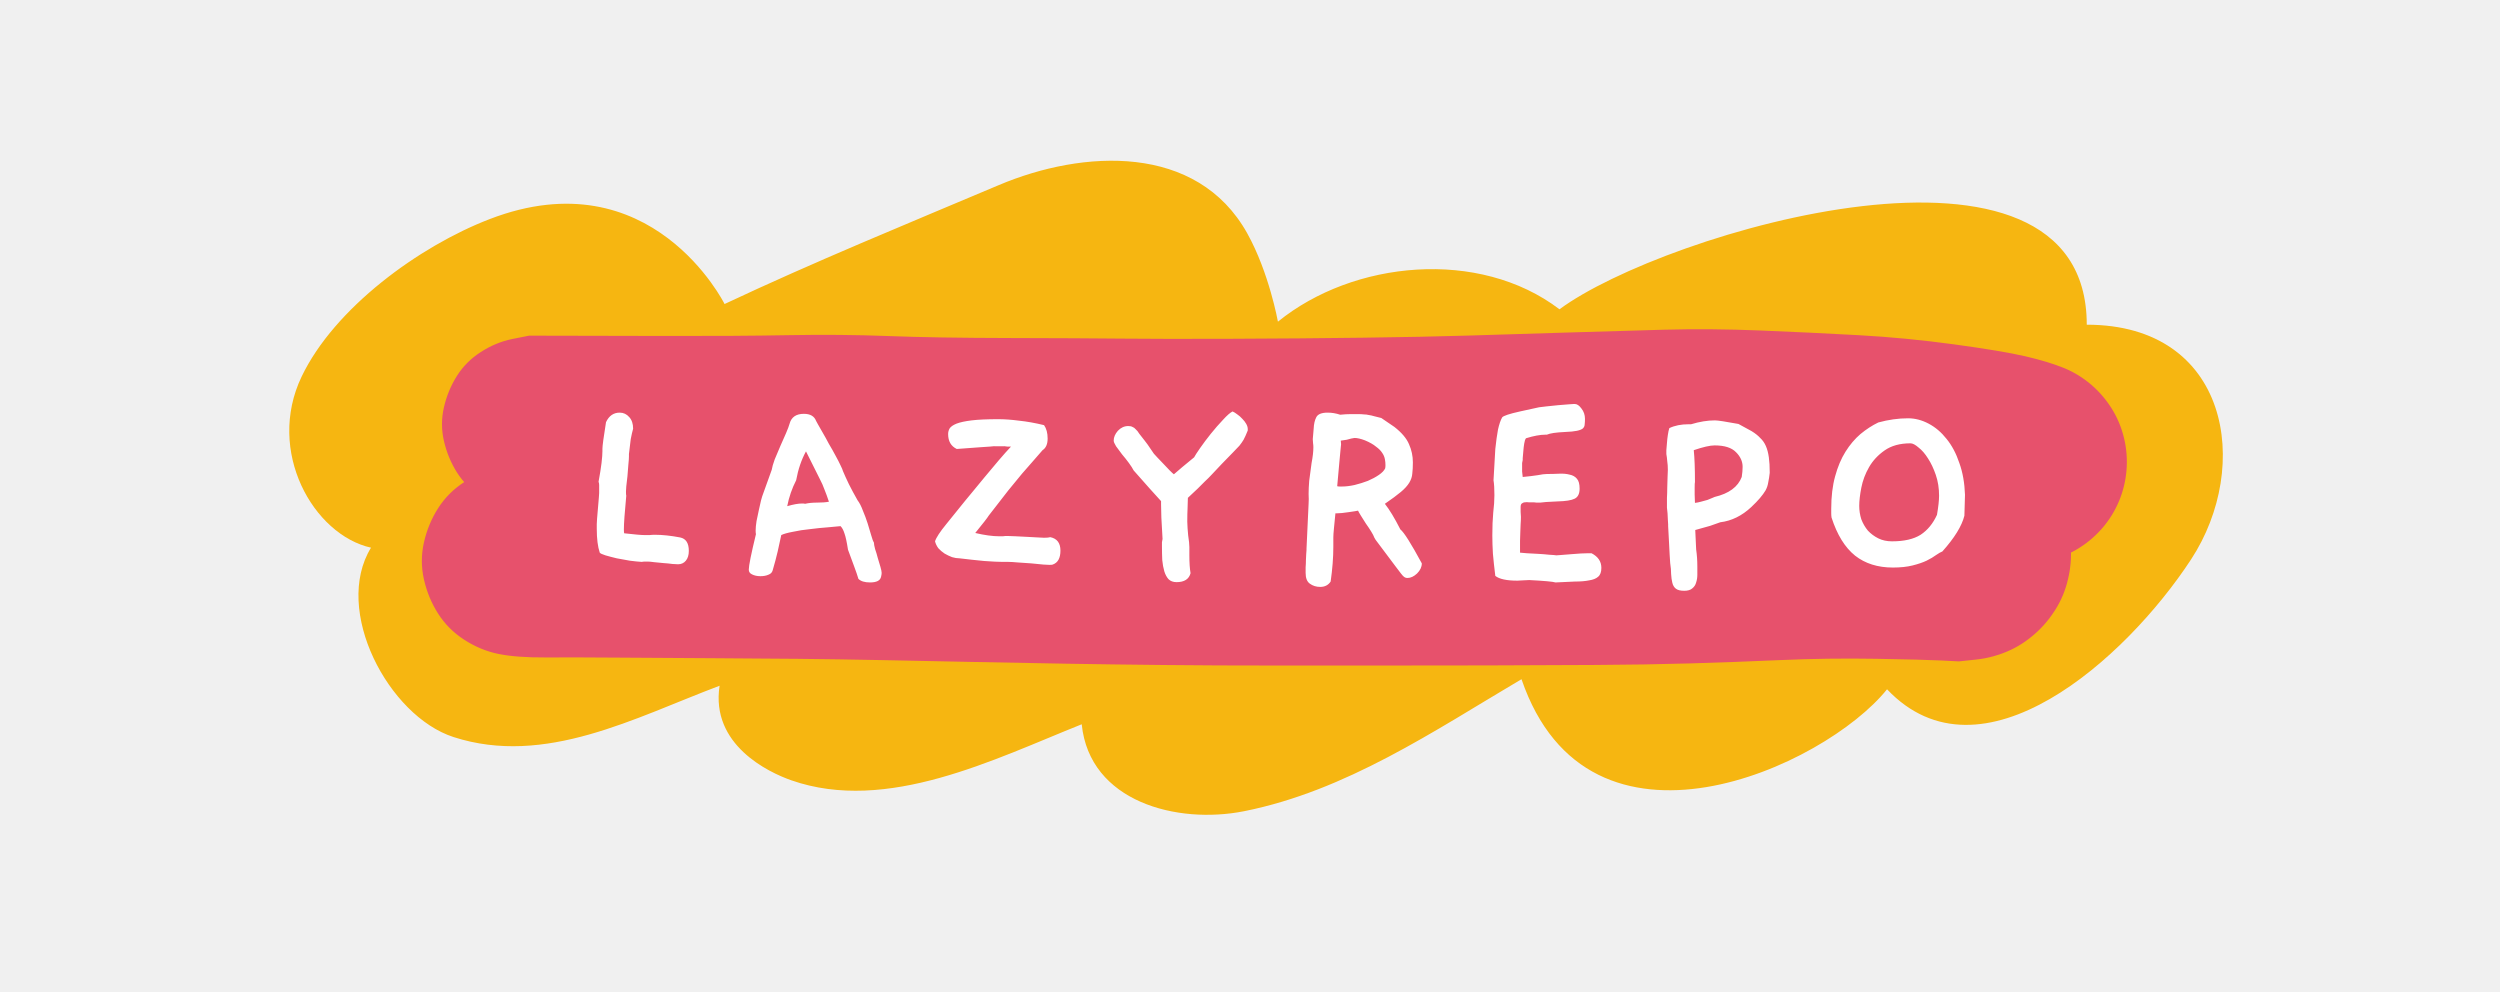
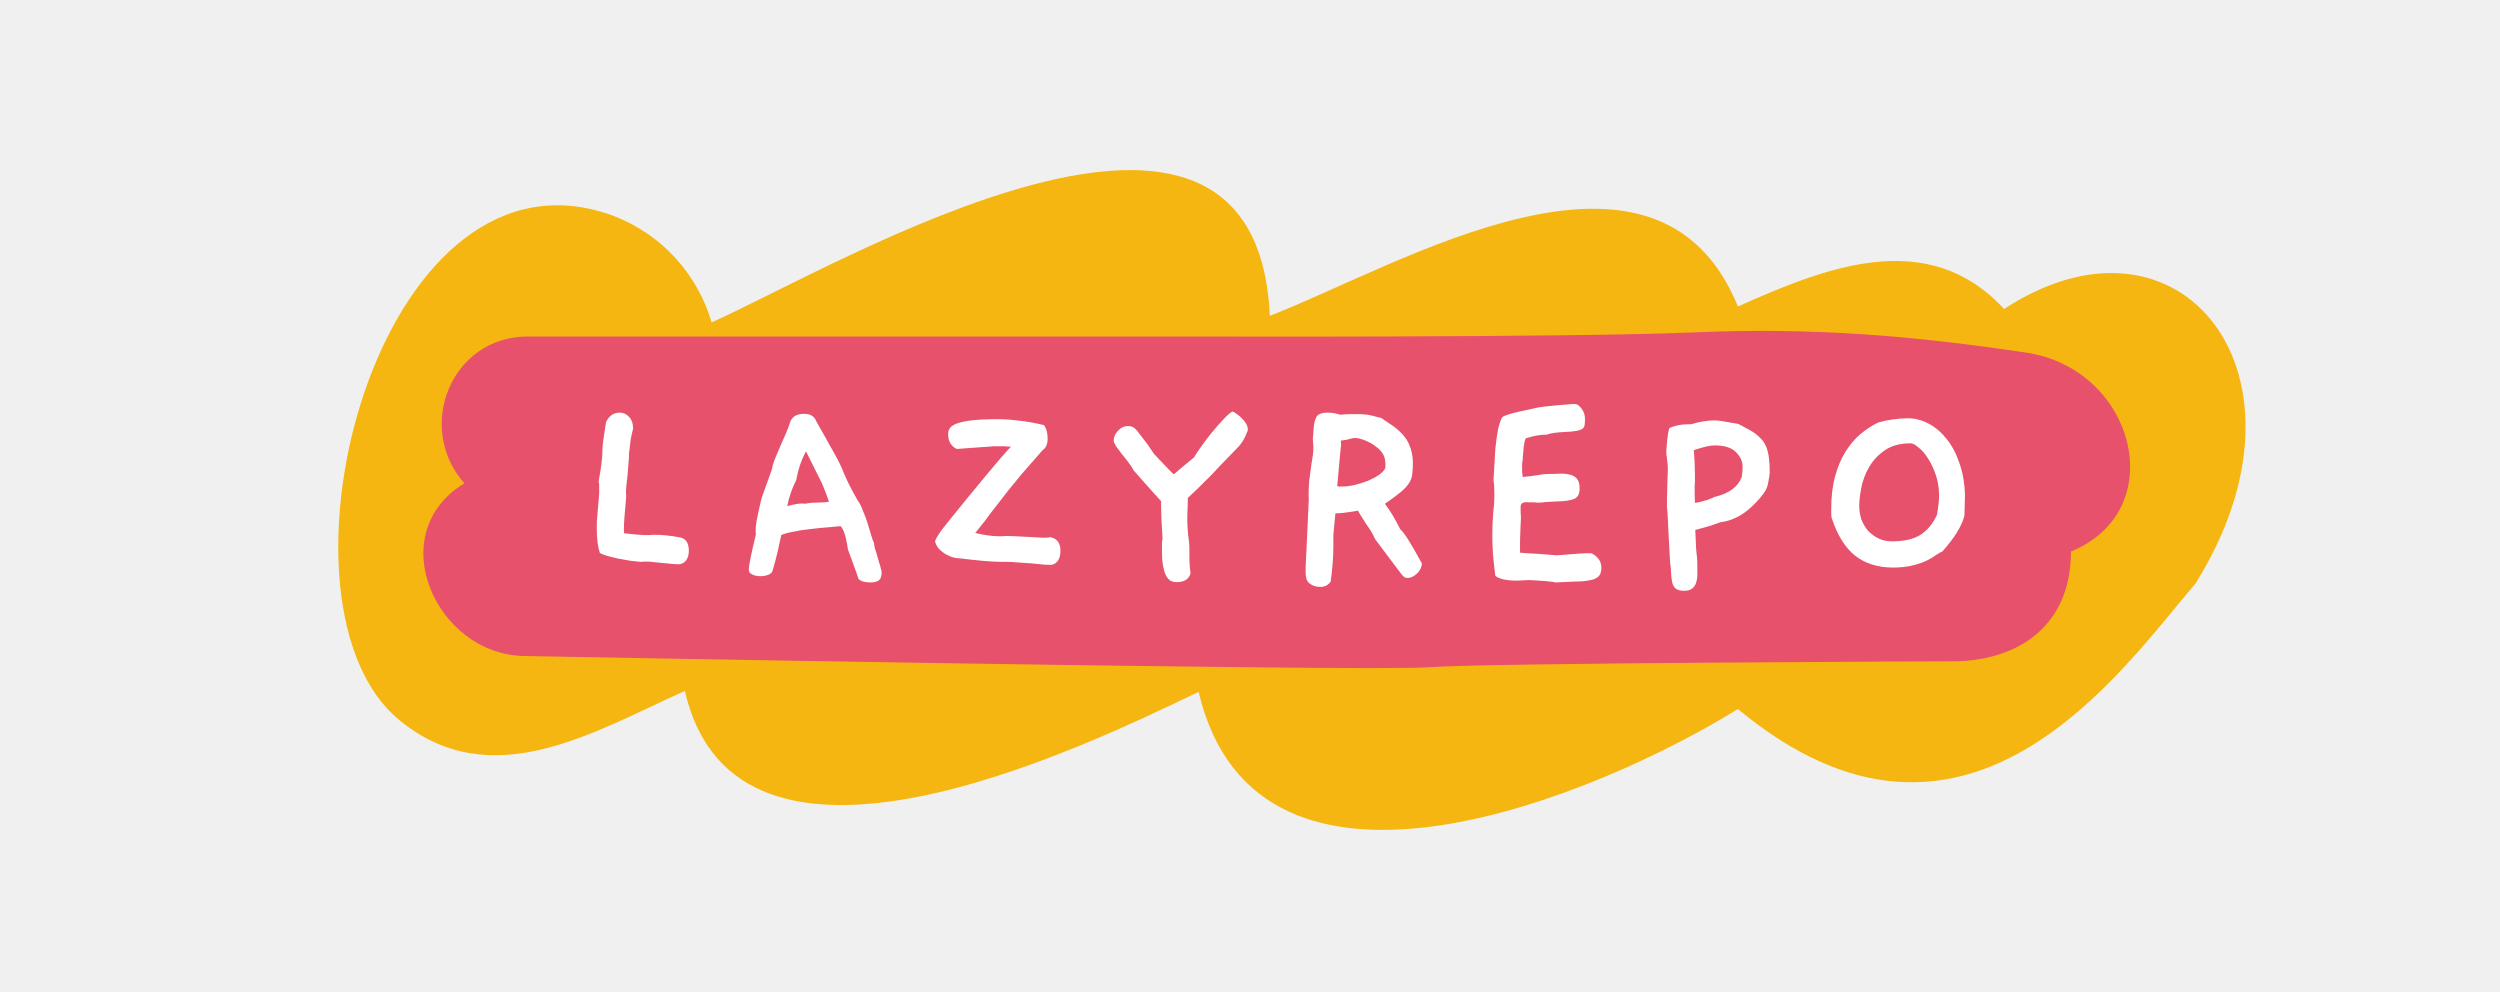
<svg xmlns="http://www.w3.org/2000/svg" width="822" height="326" viewBox="0 0 822 326" fill="none">
-   <path d="M328.426 60.854C356.182 49.131 393.597 47.146 410.08 76.697C417.29 89.623 420.179 105.769 420.179 105.769C444.97 85.627 486.375 81.606 512.761 101.695C546.977 76.339 686.127 34.923 686.127 106.761C732.935 106.761 740.522 153.215 720.435 183.919C698.88 216.869 651.346 259.213 620.459 226.638C599.98 252.168 522.385 288.011 500.271 223.321C471.341 240.418 442.577 260.027 409.099 266.717C387.072 271.118 358.255 263.692 355.671 238.143C326.935 249.617 291.62 267.565 260.192 256.567C252.596 253.908 233.606 244.846 236.602 225.471C208.782 235.932 179.303 252.107 149.122 242.344C127.775 235.438 109.357 200.689 121.987 180.077C103.06 175.848 87.414 148.407 99.175 123.824C109.94 101.323 137.748 80.976 161.034 72.026C214.247 51.574 238.235 99.961 238.235 99.961C267.749 86.072 298.362 73.553 328.426 60.854Z" fill="#F6B611" />
-   <path d="M179.389 152.684C185.664 152.72 193.722 152.7 203.561 152.624C213.4 152.549 223.42 152.486 233.621 152.438C243.822 152.389 253.39 152.319 262.324 152.23C271.258 152.141 280.466 152.001 289.948 151.81C299.43 151.62 309.415 151.417 319.903 151.203C330.391 150.989 340.605 150.797 350.545 150.627C360.486 150.457 371.299 150.313 382.984 150.195C394.668 150.077 406.424 150.021 418.249 150.027C430.075 150.033 441.702 150.032 453.133 150.024C464.563 150.016 476.56 150.03 489.124 150.067C501.688 150.103 513.227 150.06 523.74 149.937C534.253 149.814 543.945 149.569 552.816 149.202C561.687 148.835 571.404 148.326 581.969 147.674C592.533 147.022 602.619 146.542 612.229 146.236C621.838 145.929 630.219 145.972 637.37 146.366C644.52 146.759 649.959 147.37 653.684 148.198C657.41 149.026 660.899 150.426 664.153 152.397C667.407 154.368 670.26 156.808 672.712 159.717C675.163 162.626 677.099 165.852 678.519 169.393C679.939 172.934 680.728 176.607 680.888 180.41C681.047 184.213 680.64 187.949 679.665 191.616C678.691 195.283 677.099 198.69 674.889 201.837C672.68 204.984 670.095 207.706 667.133 210.004C664.172 212.301 660.848 214.053 657.161 215.26C653.474 216.467 649.755 217.065 646.004 217.056C642.253 217.047 638.547 216.429 634.886 215.204C631.225 213.978 627.913 212.21 624.952 209.897C621.991 207.585 619.405 204.85 617.196 201.692C614.986 198.534 613.42 195.119 612.496 191.447C611.573 187.775 611.178 184.038 611.312 180.235C611.446 176.431 612.261 172.763 613.757 169.23C615.253 165.696 617.202 162.481 619.603 159.583C622.004 156.686 624.87 154.26 628.2 152.306C631.53 150.353 635.032 148.971 638.707 148.161C642.381 147.351 646.126 147.157 649.94 147.58C653.754 148.003 657.384 149.018 660.829 150.625C664.274 152.232 667.369 154.349 670.113 156.977C672.858 159.604 675.125 162.602 676.914 165.971C678.704 169.339 679.901 172.904 680.506 176.665C681.111 180.426 681.098 184.184 680.468 187.94C679.837 191.696 678.628 195.254 676.838 198.615C675.048 201.976 672.769 204.962 669.999 207.573C667.229 210.184 664.109 212.284 660.638 213.875C657.167 215.466 653.55 216.461 649.787 216.862C646.024 217.263 644.126 217.463 644.094 217.465C644.062 217.466 642.139 217.368 638.325 217.171C634.511 216.974 627.328 216.787 616.776 216.611C606.224 216.434 595.755 216.576 585.369 217.036C574.983 217.496 565.011 217.864 555.452 218.137C545.894 218.411 535.603 218.579 524.581 218.639C513.558 218.7 501.739 218.749 489.124 218.787C476.509 218.824 464.512 218.838 453.133 218.829C441.753 218.82 430.126 218.819 418.249 218.826C406.373 218.833 394.617 218.777 382.984 218.658C371.35 218.54 360.537 218.395 350.545 218.226C340.554 218.057 330.34 217.865 319.903 217.65C309.466 217.435 299.481 217.233 289.948 217.043C280.415 216.854 271.207 216.714 262.324 216.624C253.441 216.533 243.864 216.464 233.592 216.416C223.32 216.368 213.31 216.306 203.561 216.229C193.812 216.153 185.75 216.133 179.375 216.17C173.001 216.207 167.84 215.821 163.892 215.013C159.945 214.205 156.197 212.653 152.65 210.356C149.103 208.06 146.235 205.192 144.046 201.752C141.857 198.312 140.305 194.565 139.39 190.509C138.474 186.454 138.474 182.398 139.39 178.341C140.306 174.284 141.858 170.537 144.048 167.099C146.237 163.662 149.105 160.794 152.653 158.495C156.2 156.197 159.948 154.645 163.895 153.84C167.843 153.034 169.87 152.631 169.976 152.63C170.083 152.629 173.216 152.647 179.375 152.684H179.389Z" fill="#E7516C" />
-   <path d="M185.29 110.389C192.848 110.404 204.225 110.429 219.42 110.465C234.616 110.5 247.899 110.413 259.268 110.204C270.637 109.994 281.566 110.09 292.053 110.491C302.54 110.892 315.786 111.11 331.789 111.144C347.792 111.179 360.171 111.243 368.927 111.337C377.682 111.431 389.743 111.449 405.109 111.389C420.476 111.329 434.829 111.211 448.169 111.036C461.509 110.861 472.997 110.63 482.632 110.342C492.268 110.055 502.877 109.729 514.459 109.363C526.042 108.998 536.931 108.679 547.127 108.406C557.322 108.134 567.893 108.22 578.839 108.666C589.785 109.112 600.496 109.622 610.972 110.199C621.447 110.775 631.967 111.785 642.531 113.23C653.095 114.675 660.877 115.978 665.876 117.138C670.875 118.299 675.065 119.562 678.446 120.928C681.827 122.294 684.896 124.164 687.654 126.538C690.412 128.912 692.73 131.666 694.608 134.801C696.486 137.936 697.798 141.286 698.543 144.851C699.289 148.417 699.467 152.012 699.078 155.637C698.689 159.262 697.721 162.726 696.174 166.028C694.628 169.331 692.59 172.301 690.061 174.938C687.533 177.576 684.654 179.741 681.426 181.433C678.198 183.126 674.785 184.259 671.187 184.833C667.588 185.407 663.984 185.391 660.374 184.782C656.764 184.174 653.363 183.009 650.173 181.287C646.982 179.564 644.129 177.372 641.614 174.711C639.099 172.049 637.087 169.06 635.577 165.744C634.068 162.428 633.125 158.955 632.75 155.325C632.375 151.696 632.578 148.102 633.361 144.545C634.144 140.988 635.494 137.651 637.411 134.532C639.329 131.414 641.672 128.682 644.441 126.335C647.211 123.989 650.306 122.148 653.726 120.812C657.146 119.477 660.661 118.72 664.271 118.541C667.881 118.363 671.46 118.769 675.007 119.76C678.555 120.752 681.815 122.279 684.789 124.342C687.762 126.405 690.36 128.893 692.583 131.806C694.806 134.719 696.487 137.907 697.626 141.371C698.766 144.835 699.326 148.39 699.308 152.036C699.289 155.682 698.69 159.231 697.512 162.684C696.333 166.137 694.627 169.309 692.392 172.2C690.157 175.092 687.534 177.555 684.521 179.588C681.509 181.622 678.236 183.117 674.702 184.075C671.168 185.032 667.589 185.404 663.966 185.19C660.342 184.976 658.52 184.868 658.502 184.868C658.483 184.867 652.243 183.677 639.78 181.296C627.318 178.916 616.39 177.21 606.998 176.178C597.606 175.146 587.761 174.037 577.464 172.851C567.166 171.665 556.977 170.909 546.898 170.584C536.818 170.259 526.005 169.915 514.459 169.55C502.914 169.186 492.305 168.86 482.632 168.571C472.96 168.283 461.472 168.052 448.169 167.878C434.866 167.703 420.513 167.586 405.109 167.525C389.706 167.464 377.645 167.481 368.927 167.576C360.208 167.672 347.829 167.736 331.789 167.769C315.749 167.803 302.503 168.02 292.053 168.422C281.603 168.824 270.663 168.92 259.233 168.71C247.803 168.5 234.532 168.413 219.42 168.449C204.309 168.485 192.923 168.511 185.263 168.525C177.603 168.539 171.977 168.177 168.387 167.44C164.796 166.703 161.368 165.283 158.102 163.18C154.836 161.077 152.212 158.453 150.23 155.307C148.248 152.162 146.828 148.734 145.97 145.022C145.111 141.31 145.112 137.599 145.971 133.889C146.829 130.179 148.25 126.75 150.231 123.604C152.213 120.457 154.837 117.834 158.104 115.733C161.371 113.632 164.799 112.212 168.39 111.473C171.98 110.734 173.834 110.365 173.953 110.366C174.072 110.368 177.842 110.375 185.263 110.389H185.29Z" fill="#E7516C" />
-   <path d="M223.645 176.716C225.539 177.108 226.486 178.577 226.486 181.124C226.486 182.496 226.16 183.573 225.507 184.357C224.854 185.14 224.005 185.532 222.96 185.532C222.633 185.532 222.013 185.5 221.099 185.434C220.184 185.304 219.205 185.206 218.16 185.14C217.115 185.01 216.103 184.912 215.123 184.846C214.144 184.716 213.458 184.651 213.066 184.651C212.675 184.651 212.315 184.651 211.989 184.651C211.662 184.651 211.336 184.683 211.009 184.749C209.899 184.683 208.593 184.553 207.091 184.357C205.655 184.096 204.218 183.834 202.781 183.573C201.41 183.247 200.169 182.92 199.059 182.594C198.014 182.267 197.394 181.973 197.198 181.712C196.545 179.753 196.218 177.141 196.218 173.876C196.218 173.353 196.218 172.831 196.218 172.308C196.218 171.721 196.251 171.133 196.316 170.545L196.904 163.591C196.969 163.068 197.002 162.578 197.002 162.121C197.002 161.599 197.002 161.142 197.002 160.75C197.002 160.227 197.002 159.803 197.002 159.476C197.002 159.085 196.937 158.725 196.806 158.399C197.263 155.917 197.59 153.86 197.786 152.228C197.982 150.53 198.079 149.224 198.079 148.31V147.526C198.079 146.612 198.471 143.706 199.255 138.808C200.234 136.718 201.736 135.674 203.761 135.674C205.002 135.674 206.046 136.163 206.895 137.143C207.744 138.057 208.169 139.331 208.169 140.963C207.908 141.877 207.646 143.02 207.385 144.392C207.189 145.763 206.993 147.395 206.797 149.289V150.073C206.797 150.661 206.732 151.575 206.601 152.816C206.536 153.991 206.438 155.232 206.308 156.538C206.177 157.779 206.046 158.921 205.916 159.966C205.85 160.946 205.818 161.501 205.818 161.631C205.818 162.35 205.85 162.807 205.916 163.003C205.655 165.745 205.459 168.031 205.328 169.86C205.197 171.688 205.132 173.092 205.132 174.072C205.132 174.725 205.165 175.149 205.23 175.345C208.626 175.737 210.879 175.933 211.989 175.933C212.511 175.933 213.034 175.933 213.556 175.933C214.144 175.867 214.732 175.835 215.319 175.835C217.801 175.835 220.576 176.129 223.645 176.716ZM289.692 189.646C289.431 190.887 288.223 191.507 286.068 191.507C284.305 191.507 283.031 191.116 282.248 190.332C281.921 189.222 281.464 187.883 280.877 186.316C280.289 184.683 279.603 182.822 278.819 180.732C278.428 178.186 278.036 176.39 277.644 175.345C277.318 174.3 276.893 173.516 276.371 172.994C275.391 173.059 273.987 173.19 272.159 173.386C270.33 173.516 268.404 173.712 266.379 173.974C264.355 174.17 262.461 174.463 260.698 174.855C258.935 175.182 257.661 175.541 256.878 175.933C256.551 177.565 256.159 179.361 255.702 181.32C255.245 183.279 254.69 185.369 254.037 187.589C253.841 188.242 253.384 188.699 252.666 188.961C251.947 189.287 251.066 189.45 250.021 189.45C248.976 189.45 248.062 189.254 247.278 188.863C246.56 188.536 246.201 188.014 246.201 187.295C246.201 185.989 246.984 182.104 248.552 175.639C248.486 175.378 248.454 174.986 248.454 174.463C248.454 173.614 248.552 172.57 248.748 171.329C249.009 170.023 249.27 168.782 249.531 167.607C249.792 166.431 250.021 165.419 250.217 164.57C250.478 163.721 250.609 163.264 250.609 163.199L253.743 154.481C253.874 153.632 254.2 152.489 254.723 151.052C255.311 149.616 255.931 148.146 256.584 146.644C257.237 145.143 257.857 143.739 258.445 142.432C259.033 141.061 259.425 140.016 259.621 139.298C260.208 137.143 261.776 136.065 264.322 136.065C266.412 136.065 267.751 136.849 268.338 138.416C268.338 138.416 268.534 138.776 268.926 139.494C269.318 140.212 269.84 141.126 270.493 142.237C271.146 143.347 271.832 144.587 272.55 145.959C273.334 147.265 274.052 148.538 274.705 149.779C275.358 150.954 275.914 152.032 276.371 153.011C276.828 153.926 277.089 154.546 277.154 154.873C277.677 156.113 278.33 157.55 279.113 159.183C279.897 160.75 280.844 162.513 281.954 164.472C282.607 165.321 283.195 166.464 283.717 167.9C284.305 169.272 284.827 170.676 285.284 172.112C285.742 173.549 286.133 174.855 286.46 176.031C286.786 177.206 287.08 177.99 287.341 178.382C287.341 178.839 287.472 179.557 287.733 180.537C288.06 181.451 288.354 182.43 288.615 183.475C288.941 184.52 289.235 185.5 289.496 186.414C289.758 187.328 289.888 187.981 289.888 188.373C289.888 188.699 289.823 189.124 289.692 189.646ZM272.55 164.962C272.028 163.395 271.538 162.056 271.081 160.946C270.689 159.836 270.2 158.725 269.612 157.615C269.089 156.505 268.469 155.264 267.751 153.893C267.032 152.456 266.118 150.628 265.008 148.408C263.506 151.15 262.429 154.318 261.776 157.909C260.404 160.587 259.425 163.427 258.837 166.431C260.861 165.843 262.494 165.55 263.735 165.55C264.192 165.55 264.518 165.582 264.714 165.648C265.824 165.386 267.163 165.256 268.73 165.256C270.297 165.256 271.571 165.158 272.55 164.962ZM346.127 185.63C345.996 185.695 345.637 185.728 345.049 185.728C344.919 185.728 344.266 185.695 343.09 185.63C341.915 185.5 340.576 185.369 339.074 185.238C337.637 185.108 336.201 185.01 334.764 184.944C333.327 184.814 332.25 184.749 331.532 184.749H329.671C328.364 184.749 326.34 184.651 323.597 184.455C320.855 184.193 318.145 183.9 315.467 183.573C314.684 183.573 313.867 183.442 313.018 183.181C312.169 182.855 311.353 182.463 310.57 182.006C309.786 181.483 309.1 180.896 308.512 180.243C307.99 179.524 307.631 178.773 307.435 177.99C307.827 176.749 309.068 174.855 311.157 172.308L317.328 164.668C317.72 164.211 318.504 163.264 319.679 161.827C320.92 160.325 322.291 158.66 323.793 156.832C325.295 155.003 326.83 153.175 328.397 151.346C329.964 149.518 331.303 148.016 332.413 146.84H331.238C330.519 146.71 329.932 146.677 329.475 146.742C329.018 146.742 328.528 146.742 328.005 146.742C327.222 146.677 326.373 146.71 325.459 146.84C324.61 146.906 323.63 146.971 322.52 147.036L314.586 147.624C312.692 146.71 311.745 145.077 311.745 142.726C311.745 142.073 311.908 141.453 312.235 140.865C312.627 140.277 313.378 139.755 314.488 139.298C315.663 138.841 317.328 138.482 319.483 138.22C321.638 137.959 324.544 137.829 328.201 137.829C330.291 137.829 332.576 137.992 335.058 138.318C337.605 138.58 340.348 139.069 343.286 139.788C344.07 140.898 344.462 142.367 344.462 144.196C344.462 146.024 343.906 147.298 342.796 148.016C341.621 149.387 340.511 150.661 339.466 151.836C338.486 152.946 337.344 154.252 336.038 155.754C334.797 157.256 333.295 159.085 331.532 161.24C329.834 163.395 327.679 166.17 325.067 169.566C324.74 170.153 323.271 172.047 320.659 175.247C323.728 175.965 326.34 176.325 328.495 176.325C329.018 176.325 329.442 176.325 329.768 176.325C330.16 176.259 330.617 176.227 331.14 176.227C331.728 176.227 332.642 176.259 333.883 176.325C335.123 176.39 336.397 176.455 337.703 176.52C339.074 176.586 340.282 176.651 341.327 176.716C342.437 176.782 343.09 176.814 343.286 176.814C344.266 176.814 344.951 176.749 345.343 176.618C347.563 177.075 348.674 178.545 348.674 181.026C348.674 183.508 347.825 185.042 346.127 185.63ZM410.261 141.551C409.739 142.857 409.282 143.869 408.89 144.587C408.498 145.24 408.041 145.894 407.519 146.547C406.996 147.134 406.278 147.885 405.364 148.799C404.515 149.648 403.307 150.889 401.739 152.522C400.433 153.893 399.356 155.036 398.507 155.95C397.723 156.799 396.94 157.583 396.156 158.301C395.438 159.019 394.654 159.803 393.805 160.652C392.956 161.436 391.879 162.448 390.573 163.688C390.573 164.603 390.54 165.713 390.475 167.019C390.409 168.325 390.377 169.827 390.377 171.525C390.377 172.112 390.409 172.831 390.475 173.68C390.54 174.463 390.605 175.247 390.671 176.031C390.801 176.814 390.899 177.565 390.964 178.284C391.03 178.937 391.062 179.459 391.062 179.851V182.594C391.062 185.01 391.193 186.969 391.454 188.471C390.932 190.43 389.397 191.409 386.85 191.409C385.74 191.409 384.859 191.083 384.206 190.43C383.618 189.777 383.161 188.928 382.834 187.883C382.508 186.773 382.279 185.532 382.149 184.161C382.083 182.724 382.051 181.222 382.051 179.655C382.051 179.133 382.051 178.675 382.051 178.284C382.116 177.892 382.181 177.533 382.246 177.206C382.116 174.398 381.985 172.047 381.855 170.153C381.789 168.26 381.757 166.823 381.757 165.843V164.766C380.777 163.721 379.536 162.35 378.034 160.652C376.533 158.954 374.769 156.962 372.745 154.677C372.418 154.024 371.896 153.207 371.178 152.228C370.459 151.248 369.708 150.301 368.925 149.387C368.206 148.408 367.553 147.526 366.966 146.742C366.443 145.894 366.182 145.273 366.182 144.881C366.182 143.771 366.639 142.694 367.553 141.649C368.533 140.604 369.676 140.082 370.982 140.082C371.57 140.082 372.027 140.18 372.353 140.375C372.745 140.506 373.104 140.767 373.431 141.159C373.822 141.486 374.214 141.975 374.606 142.628C375.063 143.216 375.651 143.967 376.369 144.881C377.088 145.796 377.675 146.612 378.132 147.33C378.655 148.048 379.079 148.669 379.406 149.191C379.602 149.387 379.994 149.812 380.581 150.465C381.234 151.118 381.92 151.836 382.638 152.62C383.357 153.338 384.01 154.024 384.597 154.677C385.25 155.33 385.708 155.754 385.969 155.95C386.687 155.297 387.601 154.513 388.711 153.599C389.822 152.685 391.128 151.607 392.63 150.367C392.891 149.844 393.544 148.832 394.589 147.33C395.634 145.828 396.809 144.261 398.115 142.628C399.486 140.931 400.825 139.396 402.131 138.025C403.437 136.588 404.482 135.674 405.266 135.282C405.723 135.478 406.245 135.804 406.833 136.261C407.421 136.653 407.976 137.143 408.498 137.731C409.021 138.253 409.445 138.808 409.772 139.396C410.098 139.984 410.261 140.539 410.261 141.061V141.551ZM467.492 185.238C467.492 186.414 466.969 187.524 465.924 188.569C464.88 189.548 463.835 190.038 462.79 190.038C462.267 190.038 461.843 189.875 461.516 189.548C461.451 189.548 461.157 189.222 460.635 188.569C460.112 187.916 459.492 187.099 458.774 186.12C458.055 185.14 457.272 184.096 456.423 182.985C455.574 181.875 454.79 180.83 454.072 179.851C453.354 178.871 452.766 178.088 452.309 177.5C451.917 176.847 451.754 176.553 451.819 176.618C451.688 176.227 451.362 175.606 450.839 174.757C450.317 173.908 449.729 173.027 449.076 172.112C448.489 171.133 447.933 170.251 447.411 169.468C446.889 168.619 446.595 168.096 446.529 167.9C446.399 167.9 446.04 167.966 445.452 168.096C444.864 168.162 444.211 168.26 443.493 168.39C442.775 168.456 442.024 168.554 441.24 168.684C440.522 168.749 439.967 168.782 439.575 168.782H439.085C438.889 170.806 438.726 172.472 438.595 173.778C438.465 175.084 438.399 176.063 438.399 176.716V179.753C438.399 183.279 438.105 187.099 437.518 191.213C436.734 192.389 435.591 192.977 434.089 192.977C432.783 192.977 431.64 192.618 430.661 191.899C429.747 191.246 429.29 190.071 429.29 188.373C429.29 187.85 429.29 187.23 429.29 186.512C429.355 185.728 429.388 184.944 429.388 184.161C429.453 183.377 429.486 182.692 429.486 182.104C429.551 181.451 429.583 181.026 429.583 180.83V180.341L430.269 165.55C430.334 164.701 430.334 163.656 430.269 162.415C430.269 161.174 430.334 159.738 430.465 158.105L431.249 152.228C431.64 150.203 431.836 148.473 431.836 147.036C431.836 146.579 431.804 146.155 431.738 145.763C431.738 145.306 431.706 144.849 431.64 144.392C431.64 144.392 431.738 143.249 431.934 140.963C432 139.396 432.294 138.123 432.816 137.143C433.338 136.163 434.579 135.674 436.538 135.674C437.91 135.674 439.281 135.902 440.652 136.359C441.958 136.229 443.101 136.163 444.081 136.163C445.125 136.163 446.007 136.163 446.725 136.163C447.378 136.163 447.966 136.196 448.489 136.261C449.011 136.261 449.533 136.327 450.056 136.457C450.578 136.523 451.166 136.653 451.819 136.849C452.472 136.98 453.256 137.176 454.17 137.437L458.48 140.375C460.896 142.269 462.496 144.163 463.28 146.057C464.129 147.951 464.553 149.942 464.553 152.032C464.553 153.469 464.488 154.709 464.357 155.754C464.292 156.734 463.965 157.713 463.378 158.693C462.79 159.672 461.876 160.685 460.635 161.729C459.394 162.774 457.631 164.08 455.345 165.648C456.847 167.541 458.545 170.349 460.439 174.072C461.614 174.986 463.965 178.708 467.492 185.238ZM455.443 153.991C455.509 153.73 455.541 153.371 455.541 152.914C455.541 152.261 455.476 151.607 455.345 150.954C455.215 150.236 454.921 149.55 454.464 148.897C454.007 148.179 453.321 147.493 452.407 146.84C451.558 146.122 450.35 145.436 448.782 144.783C447.411 144.261 446.268 144 445.354 144C445.093 144.065 444.734 144.13 444.277 144.196C443.885 144.326 443.395 144.457 442.807 144.587C442.22 144.653 441.566 144.751 440.848 144.881C440.913 145.273 440.946 145.665 440.946 146.057C440.946 146.383 440.881 147.036 440.75 148.016C440.685 148.995 440.554 150.399 440.358 152.228C440.162 154.056 439.934 156.603 439.673 159.868C439.934 159.934 440.195 159.966 440.456 159.966C440.718 159.966 440.979 159.966 441.24 159.966C442.481 159.966 443.852 159.803 445.354 159.476C446.921 159.085 448.391 158.628 449.762 158.105C451.133 157.517 452.341 156.864 453.386 156.146C454.431 155.428 455.117 154.709 455.443 153.991ZM523.295 181.908C525.45 183.018 526.528 184.618 526.528 186.708C526.528 188.079 526.169 189.059 525.45 189.646C524.797 190.234 523.818 190.626 522.512 190.822C521.271 191.083 519.704 191.213 517.81 191.213C515.916 191.279 513.794 191.377 511.443 191.507C510.659 191.246 507.786 190.985 502.823 190.724C502.105 190.789 501.419 190.822 500.766 190.822C500.113 190.887 499.493 190.92 498.905 190.92C495.379 190.92 492.962 190.397 491.656 189.352C491.33 186.74 491.069 184.324 490.873 182.104C490.742 179.883 490.677 177.859 490.677 176.031C490.677 173.157 490.775 170.676 490.971 168.586C491.232 166.431 491.362 164.505 491.362 162.807C491.362 160.717 491.265 159.085 491.069 157.909L491.656 147.624C491.918 145.143 492.211 143.02 492.538 141.257C492.93 139.494 493.387 138.155 493.909 137.241C494.301 136.718 496.26 136.065 499.787 135.282L506.056 133.91C506.447 133.845 507.264 133.747 508.504 133.617C509.745 133.486 511.019 133.355 512.325 133.225C513.696 133.094 514.904 132.996 515.949 132.931C516.994 132.866 517.484 132.833 517.418 132.833H517.81C518.528 132.833 519.247 133.323 519.965 134.302C520.749 135.282 521.14 136.425 521.14 137.731C521.14 138.384 521.108 138.971 521.043 139.494C521.043 140.016 520.847 140.473 520.455 140.865C520.063 141.192 519.41 141.453 518.496 141.649C517.581 141.845 516.243 141.975 514.48 142.041C511.606 142.171 509.647 142.465 508.602 142.922H508.113C506.415 142.922 504.292 143.314 501.746 144.098C501.484 144.424 501.288 145.012 501.158 145.861C501.027 146.644 500.929 147.493 500.864 148.408C500.799 149.257 500.733 150.008 500.668 150.661C500.668 151.248 500.668 151.444 500.668 151.248C500.603 151.575 500.537 151.901 500.472 152.228C500.472 152.554 500.472 152.979 500.472 153.501C500.472 153.958 500.472 154.481 500.472 155.069C500.537 155.591 500.603 156.179 500.668 156.832C502.692 156.636 504.325 156.44 505.566 156.244C506.872 155.983 507.884 155.852 508.602 155.852C509.974 155.852 511.312 155.82 512.618 155.754C513.925 155.689 515.067 155.787 516.047 156.048C517.092 156.244 517.908 156.701 518.496 157.419C519.083 158.072 519.377 159.15 519.377 160.652C519.377 162.35 518.822 163.46 517.712 163.982C516.667 164.505 514.806 164.799 512.129 164.864C508.994 164.995 507.1 165.125 506.447 165.256C506.056 165.256 505.631 165.256 505.174 165.256C504.782 165.19 504.325 165.158 503.803 165.158C503.476 165.158 503.084 165.158 502.627 165.158C502.235 165.092 501.844 165.092 501.452 165.158C501.06 165.158 500.701 165.288 500.374 165.55C500.113 165.745 499.982 166.137 499.982 166.725C499.982 167.117 499.982 167.639 499.982 168.292C500.048 168.88 500.08 169.435 500.08 169.958C500.08 170.741 500.048 171.525 499.982 172.308C499.982 173.092 499.95 173.941 499.884 174.855C499.884 175.704 499.852 176.684 499.787 177.794C499.787 178.904 499.787 180.21 499.787 181.712C500.178 181.777 500.929 181.843 502.039 181.908C503.215 181.973 504.423 182.038 505.664 182.104C506.97 182.169 508.211 182.267 509.386 182.398C510.561 182.463 511.345 182.528 511.737 182.594C511.802 182.594 512.259 182.561 513.108 182.496C513.957 182.43 515.198 182.332 516.83 182.202C519.051 182.006 520.814 181.908 522.12 181.908H523.295ZM581.888 155.46C581.757 156.636 581.594 157.681 581.398 158.595C581.268 159.509 580.974 160.391 580.517 161.24C580.059 162.023 579.439 162.872 578.655 163.786C577.937 164.635 576.99 165.615 575.815 166.725C572.746 169.598 569.35 171.264 565.628 171.721C564.779 172.047 563.669 172.439 562.297 172.896C560.926 173.288 559.293 173.745 557.399 174.267L557.693 180.634C557.824 181.549 557.922 182.463 557.987 183.377C558.052 184.291 558.085 185.304 558.085 186.414C558.085 187.197 558.085 188.046 558.085 188.961C558.085 189.875 557.955 190.724 557.693 191.507C557.497 192.291 557.073 192.944 556.42 193.466C555.832 193.989 554.951 194.25 553.775 194.25C552.534 194.25 551.62 194.022 551.032 193.564C550.445 193.107 550.053 192.454 549.857 191.605C549.661 190.822 549.531 189.875 549.465 188.765C549.465 187.655 549.367 186.479 549.171 185.238V185.336C549.106 184.487 549.041 183.475 548.975 182.3C548.91 181.255 548.845 179.981 548.78 178.479C548.714 176.912 548.616 175.084 548.486 172.994V172.406C548.486 172.015 548.453 171.492 548.388 170.839C548.388 170.186 548.355 169.5 548.29 168.782C548.224 168.064 548.159 167.443 548.094 166.921C548.094 166.333 548.094 165.941 548.094 165.745C548.094 165.354 548.094 164.668 548.094 163.688C548.159 162.644 548.192 161.533 548.192 160.358C548.257 159.183 548.29 158.072 548.29 157.028C548.355 155.917 548.388 155.069 548.388 154.481C548.388 153.436 548.322 152.489 548.192 151.64C548.127 150.791 548.029 150.008 547.898 149.289C547.898 149.159 547.898 148.734 547.898 148.016C547.963 147.298 548.029 146.514 548.094 145.665C548.159 144.751 548.257 143.869 548.388 143.02C548.518 142.106 548.682 141.355 548.877 140.767C550.641 139.918 552.763 139.494 555.244 139.494H556.028C558.836 138.645 561.448 138.22 563.864 138.22C564.779 138.22 567.358 138.612 571.603 139.396L575.913 141.747C577.088 142.465 578.035 143.216 578.753 144C579.537 144.718 580.157 145.6 580.615 146.644C581.072 147.689 581.398 148.93 581.594 150.367C581.79 151.738 581.888 153.436 581.888 155.46ZM572.68 156.832C572.876 155.591 572.974 154.481 572.974 153.501C572.974 151.738 572.256 150.138 570.819 148.702C569.382 147.2 567.032 146.449 563.766 146.449C562.265 146.449 559.979 146.971 556.91 148.016C557.04 149.257 557.138 150.759 557.204 152.522C557.269 154.22 557.302 156.211 557.302 158.497C557.236 158.628 557.204 159.281 557.204 160.456C557.204 161.044 557.204 161.762 557.204 162.611C557.204 163.395 557.236 164.309 557.302 165.354C557.889 165.288 558.542 165.158 559.261 164.962C560.044 164.766 560.763 164.57 561.416 164.374C562.069 164.113 562.624 163.884 563.081 163.688C563.538 163.493 563.766 163.395 563.766 163.395C568.468 162.284 571.44 160.097 572.68 156.832ZM645.893 169.566C645.044 172.961 642.628 176.88 638.645 181.32C638.122 181.516 637.436 181.908 636.587 182.496C635.804 183.083 634.759 183.704 633.453 184.357C632.212 184.944 630.678 185.467 628.849 185.924C627.021 186.381 624.866 186.61 622.384 186.61C617.421 186.61 613.274 185.304 609.944 182.692C606.614 180.014 604.034 175.835 602.206 170.153C602.14 169.696 602.108 169.239 602.108 168.782C602.108 168.325 602.108 167.835 602.108 167.313C602.108 163.264 602.532 159.705 603.381 156.636C604.23 153.501 605.373 150.791 606.81 148.506C608.246 146.22 609.879 144.294 611.707 142.726C613.601 141.159 615.56 139.886 617.584 138.906C620.915 137.992 624.18 137.535 627.38 137.535C629.665 137.535 631.918 138.123 634.139 139.298C636.359 140.473 638.318 142.139 640.016 144.294C641.779 146.449 643.183 149.093 644.228 152.228C645.338 155.297 645.958 158.791 646.089 162.709L645.893 169.566ZM636.881 169.272C637.338 166.594 637.567 164.505 637.567 163.003C637.567 160.521 637.208 158.236 636.49 156.146C635.771 154.056 634.922 152.261 633.943 150.759C632.963 149.191 631.918 147.983 630.808 147.134C629.763 146.22 628.882 145.763 628.163 145.763C624.702 145.763 621.862 146.547 619.641 148.114C617.486 149.616 615.789 151.444 614.548 153.599C613.307 155.754 612.458 158.007 612.001 160.358C611.544 162.709 611.315 164.701 611.315 166.333C611.315 167.835 611.544 169.304 612.001 170.741C612.523 172.112 613.242 173.353 614.156 174.463C615.136 175.508 616.278 176.357 617.584 177.01C618.89 177.663 620.392 177.99 622.09 177.99C626.074 177.99 629.208 177.271 631.494 175.835C633.779 174.333 635.575 172.145 636.881 169.272Z" fill="white" />
+   <path fill-rule="evenodd" clip-rule="evenodd" d="M225.172 227.18C195.253 240.596 161.542 261.68 131.241 236.718C85.994 199.442 121.832 51.871 194.741 68.86C214.237 73.403 228.735 88.074 233.968 106.013C275.838 87.238 412.999 4.633 417.508 103.842C459.726 87.58 544.723 35.245 571.424 100.769C600.109 87.982 633.822 74.356 658.941 101.595C717.177 63.573 764.661 123.602 721.83 191.915C697.41 220.42 646.469 295.468 571.424 233.119C527.299 260.52 413.499 309.615 394.096 227.483C355.39 246.072 242.201 301.169 225.172 227.18Z" fill="#F6B611" />
+   <path d="M469.403 219.404C449.198 220.868 172.364 215.698 172.364 215.698C143.315 215.276 125.451 175.429 152.681 158.924C136.454 140.546 148.274 110.642 173.539 110.642L394.092 110.642C394.092 110.642 516.535 111.028 556.898 109.29C597.262 107.552 630.533 110.6 666.256 115.95C701.979 121.299 714.091 167.746 680.933 181.333C680.933 206.435 662.8 217.443 641.875 217.443C641.875 217.443 489.608 217.939 469.403 219.404Z" fill="#E7516C" />
+   <path d="M223.647 176.715C225.541 177.107 226.488 178.576 226.488 181.123C226.488 182.495 226.162 183.572 225.509 184.356C224.855 185.139 224.007 185.531 222.962 185.531C222.635 185.531 222.015 185.499 221.101 185.433C220.186 185.303 219.207 185.205 218.162 185.139C217.117 185.009 216.105 184.911 215.125 184.846C214.146 184.715 213.46 184.65 213.068 184.65C212.677 184.65 212.317 184.65 211.991 184.65C211.664 184.65 211.338 184.682 211.011 184.748C209.901 184.682 208.595 184.552 207.093 184.356C205.657 184.095 204.22 183.833 202.783 183.572C201.412 183.246 200.171 182.919 199.061 182.593C198.016 182.266 197.396 181.972 197.2 181.711C196.547 179.752 196.22 177.14 196.22 173.875C196.22 173.352 196.22 172.83 196.22 172.307C196.22 171.72 196.253 171.132 196.318 170.544L196.906 163.59C196.971 163.067 197.004 162.577 197.004 162.12C197.004 161.598 197.004 161.141 197.004 160.749C197.004 160.226 197.004 159.802 197.004 159.475C197.004 159.084 196.939 158.724 196.808 158.398C197.265 155.916 197.592 153.859 197.788 152.227C197.983 150.529 198.081 149.223 198.081 148.309V147.525C198.081 146.611 198.473 143.705 199.257 138.807C200.236 136.718 201.738 135.673 203.763 135.673C205.004 135.673 206.048 136.162 206.897 137.142C207.746 138.056 208.171 139.33 208.171 140.962C207.909 141.876 207.648 143.019 207.387 144.391C207.191 145.762 206.995 147.394 206.799 149.288V150.072C206.799 150.66 206.734 151.574 206.603 152.815C206.538 153.99 206.44 155.231 206.31 156.537C206.179 157.778 206.048 158.92 205.918 159.965C205.852 160.945 205.82 161.5 205.82 161.63C205.82 162.349 205.852 162.806 205.918 163.002C205.657 165.745 205.461 168.03 205.33 169.859C205.199 171.687 205.134 173.091 205.134 174.071C205.134 174.724 205.167 175.148 205.232 175.344C208.628 175.736 210.881 175.932 211.991 175.932C212.513 175.932 213.036 175.932 213.558 175.932C214.146 175.866 214.734 175.834 215.321 175.834C217.803 175.834 220.578 176.128 223.647 176.715ZM289.694 189.645C289.433 190.886 288.225 191.506 286.07 191.506C284.307 191.506 283.033 191.115 282.25 190.331C281.923 189.221 281.466 187.882 280.878 186.315C280.291 184.682 279.605 182.821 278.821 180.731C278.43 178.185 278.038 176.389 277.646 175.344C277.319 174.299 276.895 173.516 276.373 172.993C275.393 173.058 273.989 173.189 272.161 173.385C270.332 173.516 268.406 173.711 266.381 173.973C264.357 174.169 262.463 174.462 260.7 174.854C258.937 175.181 257.663 175.54 256.88 175.932C256.553 177.564 256.161 179.36 255.704 181.319C255.247 183.278 254.692 185.368 254.039 187.588C253.843 188.241 253.386 188.698 252.668 188.96C251.949 189.286 251.068 189.449 250.023 189.449C248.978 189.449 248.064 189.253 247.28 188.862C246.562 188.535 246.203 188.013 246.203 187.294C246.203 185.988 246.986 182.103 248.554 175.638C248.488 175.377 248.456 174.985 248.456 174.462C248.456 173.613 248.554 172.569 248.75 171.328C249.011 170.022 249.272 168.781 249.533 167.606C249.794 166.43 250.023 165.418 250.219 164.569C250.48 163.72 250.611 163.263 250.611 163.198L253.745 154.48C253.876 153.631 254.202 152.488 254.725 151.051C255.313 149.615 255.933 148.145 256.586 146.644C257.239 145.142 257.859 143.738 258.447 142.431C259.035 141.06 259.427 140.015 259.622 139.297C260.21 137.142 261.777 136.064 264.324 136.064C266.414 136.064 267.753 136.848 268.34 138.415C268.34 138.415 268.536 138.775 268.928 139.493C269.32 140.211 269.842 141.125 270.495 142.236C271.148 143.346 271.834 144.586 272.552 145.958C273.336 147.264 274.054 148.537 274.707 149.778C275.36 150.953 275.915 152.031 276.373 153.011C276.83 153.925 277.091 154.545 277.156 154.872C277.679 156.112 278.332 157.549 279.115 159.182C279.899 160.749 280.846 162.512 281.956 164.471C282.609 165.32 283.197 166.463 283.719 167.9C284.307 169.271 284.829 170.675 285.286 172.112C285.743 173.548 286.135 174.854 286.462 176.03C286.788 177.205 287.082 177.989 287.343 178.381C287.343 178.838 287.474 179.556 287.735 180.536C288.062 181.45 288.356 182.429 288.617 183.474C288.943 184.519 289.237 185.499 289.498 186.413C289.76 187.327 289.89 187.98 289.89 188.372C289.89 188.698 289.825 189.123 289.694 189.645ZM272.552 164.961C272.03 163.394 271.54 162.055 271.083 160.945C270.691 159.835 270.201 158.724 269.614 157.614C269.091 156.504 268.471 155.263 267.753 153.892C267.034 152.455 266.12 150.627 265.01 148.407C263.508 151.149 262.43 154.317 261.777 157.908C260.406 160.586 259.427 163.426 258.839 166.43C260.863 165.842 262.496 165.549 263.737 165.549C264.194 165.549 264.52 165.581 264.716 165.647C265.826 165.385 267.165 165.255 268.732 165.255C270.299 165.255 271.573 165.157 272.552 164.961ZM346.129 185.629C345.998 185.694 345.639 185.727 345.051 185.727C344.921 185.727 344.268 185.694 343.092 185.629C341.917 185.499 340.578 185.368 339.076 185.237C337.639 185.107 336.203 185.009 334.766 184.943C333.329 184.813 332.252 184.748 331.534 184.748H329.672C328.366 184.748 326.342 184.65 323.599 184.454C320.857 184.192 318.147 183.899 315.469 183.572C314.686 183.572 313.869 183.442 313.02 183.18C312.171 182.854 311.355 182.462 310.571 182.005C309.788 181.482 309.102 180.895 308.514 180.242C307.992 179.523 307.633 178.772 307.437 177.989C307.829 176.748 309.07 174.854 311.159 172.307L317.33 164.667C317.722 164.21 318.506 163.263 319.681 161.826C320.922 160.324 322.293 158.659 323.795 156.831C325.297 155.002 326.832 153.174 328.399 151.345C329.966 149.517 331.305 148.015 332.415 146.839H331.24C330.521 146.709 329.934 146.676 329.477 146.741C329.019 146.741 328.53 146.741 328.007 146.741C327.224 146.676 326.375 146.709 325.46 146.839C324.612 146.905 323.632 146.97 322.522 147.035L314.588 147.623C312.694 146.709 311.747 145.076 311.747 142.725C311.747 142.072 311.91 141.452 312.237 140.864C312.629 140.277 313.379 139.754 314.49 139.297C315.665 138.84 317.33 138.481 319.485 138.219C321.64 137.958 324.546 137.828 328.203 137.828C330.293 137.828 332.578 137.991 335.06 138.317C337.607 138.579 340.349 139.068 343.288 139.787C344.072 140.897 344.464 142.366 344.464 144.195C344.464 146.023 343.908 147.297 342.798 148.015C341.623 149.386 340.513 150.66 339.468 151.835C338.488 152.945 337.346 154.251 336.039 155.753C334.799 157.255 333.297 159.084 331.534 161.239C329.836 163.394 327.681 166.169 325.069 169.565C324.742 170.152 323.273 172.046 320.661 175.246C323.73 175.964 326.342 176.324 328.497 176.324C329.019 176.324 329.444 176.324 329.77 176.324C330.162 176.258 330.619 176.226 331.142 176.226C331.73 176.226 332.644 176.258 333.885 176.324C335.125 176.389 336.399 176.454 337.705 176.519C339.076 176.585 340.284 176.65 341.329 176.715C342.439 176.781 343.092 176.813 343.288 176.813C344.268 176.813 344.953 176.748 345.345 176.617C347.565 177.075 348.676 178.544 348.676 181.025C348.676 183.507 347.827 185.041 346.129 185.629ZM410.263 141.55C409.741 142.856 409.284 143.868 408.892 144.586C408.5 145.24 408.043 145.893 407.521 146.546C406.998 147.133 406.28 147.884 405.366 148.798C404.517 149.647 403.309 150.888 401.741 152.521C400.435 153.892 399.358 155.035 398.509 155.949C397.725 156.798 396.942 157.582 396.158 158.3C395.44 159.018 394.656 159.802 393.807 160.651C392.958 161.435 391.881 162.447 390.575 163.687C390.575 164.602 390.542 165.712 390.477 167.018C390.411 168.324 390.379 169.826 390.379 171.524C390.379 172.112 390.411 172.83 390.477 173.679C390.542 174.462 390.607 175.246 390.672 176.03C390.803 176.813 390.901 177.564 390.966 178.283C391.032 178.936 391.064 179.458 391.064 179.85V182.593C391.064 185.009 391.195 186.968 391.456 188.47C390.934 190.429 389.399 191.408 386.852 191.408C385.742 191.408 384.861 191.082 384.208 190.429C383.62 189.776 383.163 188.927 382.836 187.882C382.51 186.772 382.281 185.531 382.15 184.16C382.085 182.723 382.053 181.221 382.053 179.654C382.053 179.132 382.053 178.674 382.053 178.283C382.118 177.891 382.183 177.532 382.248 177.205C382.118 174.397 381.987 172.046 381.857 170.152C381.791 168.259 381.759 166.822 381.759 165.842V164.765C380.779 163.72 379.538 162.349 378.036 160.651C376.534 158.953 374.771 156.961 372.747 154.676C372.42 154.023 371.898 153.206 371.18 152.227C370.461 151.247 369.71 150.3 368.927 149.386C368.208 148.407 367.555 147.525 366.968 146.741C366.445 145.893 366.184 145.272 366.184 144.88C366.184 143.77 366.641 142.693 367.555 141.648C368.535 140.603 369.678 140.081 370.984 140.081C371.571 140.081 372.029 140.179 372.355 140.374C372.747 140.505 373.106 140.766 373.433 141.158C373.824 141.485 374.216 141.974 374.608 142.627C375.065 143.215 375.653 143.966 376.371 144.88C377.09 145.795 377.677 146.611 378.134 147.329C378.657 148.048 379.081 148.668 379.408 149.19C379.604 149.386 379.996 149.811 380.583 150.464C381.236 151.117 381.922 151.835 382.64 152.619C383.359 153.337 384.012 154.023 384.599 154.676C385.252 155.329 385.709 155.753 385.971 155.949C386.689 155.296 387.603 154.512 388.713 153.598C389.824 152.684 391.13 151.607 392.632 150.366C392.893 149.843 393.546 148.831 394.591 147.329C395.635 145.827 396.811 144.26 398.117 142.627C399.488 140.93 400.827 139.395 402.133 138.024C403.439 136.587 404.484 135.673 405.268 135.281C405.725 135.477 406.247 135.803 406.835 136.26C407.423 136.652 407.978 137.142 408.5 137.73C409.023 138.252 409.447 138.807 409.773 139.395C410.1 139.983 410.263 140.538 410.263 141.06V141.55ZM467.494 185.237C467.494 186.413 466.971 187.523 465.926 188.568C464.881 189.547 463.837 190.037 462.792 190.037C462.269 190.037 461.845 189.874 461.518 189.547C461.453 189.547 461.159 189.221 460.637 188.568C460.114 187.915 459.494 187.098 458.776 186.119C458.057 185.139 457.274 184.095 456.425 182.984C455.576 181.874 454.792 180.829 454.074 179.85C453.356 178.87 452.768 178.087 452.311 177.499C451.919 176.846 451.756 176.552 451.821 176.617C451.69 176.226 451.364 175.605 450.841 174.756C450.319 173.907 449.731 173.026 449.078 172.112C448.491 171.132 447.935 170.25 447.413 169.467C446.891 168.618 446.597 168.095 446.531 167.9C446.401 167.9 446.042 167.965 445.454 168.095C444.866 168.161 444.213 168.259 443.495 168.389C442.777 168.455 442.026 168.553 441.242 168.683C440.524 168.748 439.969 168.781 439.577 168.781H439.087C438.891 170.805 438.728 172.471 438.597 173.777C438.467 175.083 438.401 176.062 438.401 176.715V179.752C438.401 183.278 438.107 187.098 437.52 191.213C436.736 192.388 435.593 192.976 434.091 192.976C432.785 192.976 431.642 192.617 430.663 191.898C429.749 191.245 429.292 190.07 429.292 188.372C429.292 187.849 429.292 187.229 429.292 186.511C429.357 185.727 429.39 184.943 429.39 184.16C429.455 183.376 429.487 182.691 429.487 182.103C429.553 181.45 429.585 181.025 429.585 180.829V180.34L430.271 165.549C430.336 164.7 430.336 163.655 430.271 162.414C430.271 161.173 430.336 159.737 430.467 158.104L431.251 152.227C431.642 150.203 431.838 148.472 431.838 147.035C431.838 146.578 431.806 146.154 431.74 145.762C431.74 145.305 431.708 144.848 431.642 144.391C431.642 144.391 431.74 143.248 431.936 140.962C432.002 139.395 432.295 138.122 432.818 137.142C433.34 136.162 434.581 135.673 436.54 135.673C437.911 135.673 439.283 135.901 440.654 136.358C441.96 136.228 443.103 136.162 444.083 136.162C445.127 136.162 446.009 136.162 446.727 136.162C447.38 136.162 447.968 136.195 448.491 136.26C449.013 136.26 449.535 136.326 450.058 136.456C450.58 136.522 451.168 136.652 451.821 136.848C452.474 136.979 453.258 137.175 454.172 137.436L458.482 140.374C460.898 142.268 462.498 144.162 463.282 146.056C464.13 147.95 464.555 149.941 464.555 152.031C464.555 153.468 464.49 154.708 464.359 155.753C464.294 156.733 463.967 157.712 463.379 158.692C462.792 159.671 461.878 160.684 460.637 161.728C459.396 162.773 457.633 164.079 455.347 165.647C456.849 167.54 458.547 170.348 460.441 174.071C461.616 174.985 463.967 178.707 467.494 185.237ZM455.445 153.99C455.511 153.729 455.543 153.37 455.543 152.913C455.543 152.26 455.478 151.607 455.347 150.953C455.217 150.235 454.923 149.549 454.466 148.896C454.009 148.178 453.323 147.492 452.409 146.839C451.56 146.121 450.352 145.435 448.784 144.782C447.413 144.26 446.27 143.999 445.356 143.999C445.095 144.064 444.736 144.129 444.278 144.195C443.887 144.325 443.397 144.456 442.809 144.586C442.221 144.652 441.568 144.75 440.85 144.88C440.915 145.272 440.948 145.664 440.948 146.056C440.948 146.382 440.883 147.035 440.752 148.015C440.687 148.994 440.556 150.398 440.36 152.227C440.164 154.055 439.936 156.602 439.675 159.867C439.936 159.933 440.197 159.965 440.458 159.965C440.72 159.965 440.981 159.965 441.242 159.965C442.483 159.965 443.854 159.802 445.356 159.475C446.923 159.084 448.393 158.627 449.764 158.104C451.135 157.516 452.343 156.863 453.388 156.145C454.433 155.427 455.119 154.708 455.445 153.99ZM523.297 181.907C525.452 183.017 526.53 184.617 526.53 186.707C526.53 188.078 526.171 189.058 525.452 189.645C524.799 190.233 523.82 190.625 522.514 190.821C521.273 191.082 519.706 191.213 517.812 191.213C515.918 191.278 513.796 191.376 511.445 191.506C510.661 191.245 507.788 190.984 502.825 190.723C502.107 190.788 501.421 190.821 500.768 190.821C500.115 190.886 499.495 190.919 498.907 190.919C495.381 190.919 492.964 190.396 491.658 189.351C491.332 186.739 491.071 184.323 490.875 182.103C490.744 179.883 490.679 177.858 490.679 176.03C490.679 173.156 490.777 170.675 490.973 168.585C491.234 166.43 491.364 164.504 491.364 162.806C491.364 160.716 491.266 159.084 491.071 157.908L491.658 147.623C491.92 145.142 492.213 143.019 492.54 141.256C492.932 139.493 493.389 138.154 493.911 137.24C494.303 136.718 496.262 136.064 499.788 135.281L506.058 133.91C506.449 133.844 507.266 133.746 508.506 133.616C509.747 133.485 511.021 133.354 512.327 133.224C513.698 133.093 514.906 132.995 515.951 132.93C516.996 132.865 517.485 132.832 517.42 132.832H517.812C518.53 132.832 519.249 133.322 519.967 134.301C520.751 135.281 521.142 136.424 521.142 137.73C521.142 138.383 521.11 138.97 521.044 139.493C521.044 140.015 520.849 140.472 520.457 140.864C520.065 141.191 519.412 141.452 518.498 141.648C517.583 141.844 516.245 141.974 514.482 142.04C511.608 142.17 509.649 142.464 508.604 142.921H508.115C506.417 142.921 504.294 143.313 501.748 144.097C501.486 144.423 501.29 145.011 501.16 145.86C501.029 146.644 500.931 147.492 500.866 148.407C500.801 149.256 500.735 150.007 500.67 150.66C500.67 151.247 500.67 151.443 500.67 151.247C500.605 151.574 500.539 151.9 500.474 152.227C500.474 152.553 500.474 152.978 500.474 153.5C500.474 153.957 500.474 154.48 500.474 155.068C500.539 155.59 500.605 156.178 500.67 156.831C502.694 156.635 504.327 156.439 505.568 156.243C506.874 155.982 507.886 155.851 508.604 155.851C509.976 155.851 511.314 155.819 512.62 155.753C513.926 155.688 515.069 155.786 516.049 156.047C517.094 156.243 517.91 156.7 518.498 157.418C519.085 158.071 519.379 159.149 519.379 160.651C519.379 162.349 518.824 163.459 517.714 163.981C516.669 164.504 514.808 164.798 512.131 164.863C508.996 164.994 507.102 165.124 506.449 165.255C506.058 165.255 505.633 165.255 505.176 165.255C504.784 165.189 504.327 165.157 503.805 165.157C503.478 165.157 503.086 165.157 502.629 165.157C502.237 165.091 501.846 165.091 501.454 165.157C501.062 165.157 500.703 165.287 500.376 165.549C500.115 165.745 499.984 166.136 499.984 166.724C499.984 167.116 499.984 167.638 499.984 168.291C500.05 168.879 500.082 169.434 500.082 169.957C500.082 170.74 500.05 171.524 499.984 172.307C499.984 173.091 499.952 173.94 499.886 174.854C499.886 175.703 499.854 176.683 499.788 177.793C499.788 178.903 499.788 180.209 499.788 181.711C500.18 181.776 500.931 181.842 502.041 181.907C503.217 181.972 504.425 182.038 505.666 182.103C506.972 182.168 508.213 182.266 509.388 182.397C510.563 182.462 511.347 182.527 511.739 182.593C511.804 182.593 512.261 182.56 513.11 182.495C513.959 182.429 515.2 182.331 516.832 182.201C519.053 182.005 520.816 181.907 522.122 181.907H523.297ZM581.89 155.459C581.759 156.635 581.596 157.68 581.4 158.594C581.27 159.508 580.976 160.39 580.519 161.239C580.061 162.022 579.441 162.871 578.657 163.785C577.939 164.634 576.992 165.614 575.817 166.724C572.748 169.597 569.352 171.263 565.63 171.72C564.781 172.046 563.67 172.438 562.299 172.895C560.928 173.287 559.295 173.744 557.401 174.267L557.695 180.634C557.826 181.548 557.924 182.462 557.989 183.376C558.054 184.29 558.087 185.303 558.087 186.413C558.087 187.196 558.087 188.045 558.087 188.96C558.087 189.874 557.956 190.723 557.695 191.506C557.499 192.29 557.075 192.943 556.422 193.465C555.834 193.988 554.953 194.249 553.777 194.249C552.536 194.249 551.622 194.021 551.034 193.563C550.447 193.106 550.055 192.453 549.859 191.604C549.663 190.821 549.532 189.874 549.467 188.764C549.467 187.654 549.369 186.478 549.173 185.237V185.335C549.108 184.486 549.043 183.474 548.977 182.299C548.912 181.254 548.847 179.98 548.781 178.479C548.716 176.911 548.618 175.083 548.488 172.993V172.405C548.488 172.014 548.455 171.491 548.39 170.838C548.39 170.185 548.357 169.499 548.292 168.781C548.226 168.063 548.161 167.442 548.096 166.92C548.096 166.332 548.096 165.94 548.096 165.745C548.096 165.353 548.096 164.667 548.096 163.687C548.161 162.643 548.194 161.532 548.194 160.357C548.259 159.182 548.292 158.071 548.292 157.027C548.357 155.916 548.39 155.068 548.39 154.48C548.39 153.435 548.324 152.488 548.194 151.639C548.128 150.79 548.031 150.007 547.9 149.288C547.9 149.158 547.9 148.733 547.9 148.015C547.965 147.297 548.031 146.513 548.096 145.664C548.161 144.75 548.259 143.868 548.39 143.019C548.52 142.105 548.684 141.354 548.879 140.766C550.643 139.917 552.765 139.493 555.246 139.493H556.03C558.838 138.644 561.45 138.219 563.866 138.219C564.781 138.219 567.36 138.611 571.605 139.395L575.915 141.746C577.09 142.464 578.037 143.215 578.755 143.999C579.539 144.717 580.159 145.599 580.616 146.644C581.074 147.688 581.4 148.929 581.596 150.366C581.792 151.737 581.89 153.435 581.89 155.459ZM572.682 156.831C572.878 155.59 572.976 154.48 572.976 153.5C572.976 151.737 572.258 150.137 570.821 148.701C569.384 147.199 567.034 146.448 563.768 146.448C562.266 146.448 559.981 146.97 556.912 148.015C557.042 149.256 557.14 150.758 557.206 152.521C557.271 154.219 557.303 156.21 557.303 158.496C557.238 158.627 557.206 159.28 557.206 160.455C557.206 161.043 557.206 161.761 557.206 162.61C557.206 163.394 557.238 164.308 557.303 165.353C557.891 165.287 558.544 165.157 559.263 164.961C560.046 164.765 560.765 164.569 561.418 164.373C562.071 164.112 562.626 163.883 563.083 163.687C563.54 163.492 563.768 163.394 563.768 163.394C568.47 162.283 571.441 160.096 572.682 156.831ZM645.895 169.565C645.046 172.96 642.63 176.879 638.646 181.319C638.124 181.515 637.438 181.907 636.589 182.495C635.806 183.082 634.761 183.703 633.455 184.356C632.214 184.943 630.68 185.466 628.851 185.923C627.023 186.38 624.868 186.609 622.386 186.609C617.423 186.609 613.276 185.303 609.946 182.691C606.616 180.013 604.036 175.834 602.208 170.152C602.142 169.695 602.11 169.238 602.11 168.781C602.11 168.324 602.11 167.834 602.11 167.312C602.11 163.263 602.534 159.704 603.383 156.635C604.232 153.5 605.375 150.79 606.811 148.505C608.248 146.219 609.881 144.293 611.709 142.725C613.603 141.158 615.562 139.885 617.586 138.905C620.917 137.991 624.182 137.534 627.382 137.534C629.667 137.534 631.92 138.122 634.141 139.297C636.361 140.472 638.32 142.138 640.018 144.293C641.781 146.448 643.185 149.092 644.23 152.227C645.34 155.296 645.96 158.79 646.091 162.708L645.895 169.565ZM636.883 169.271C637.34 166.593 637.569 164.504 637.569 163.002C637.569 160.52 637.21 158.235 636.491 156.145C635.773 154.055 634.924 152.26 633.945 150.758C632.965 149.19 631.92 147.982 630.81 147.133C629.765 146.219 628.884 145.762 628.165 145.762C624.704 145.762 621.864 146.546 619.643 148.113C617.488 149.615 615.791 151.443 614.55 153.598C613.309 155.753 612.46 158.006 612.003 160.357C611.546 162.708 611.317 164.7 611.317 166.332C611.317 167.834 611.546 169.304 612.003 170.74C612.525 172.112 613.244 173.352 614.158 174.462C615.138 175.507 616.28 176.356 617.586 177.009C618.892 177.662 620.394 177.989 622.092 177.989C626.076 177.989 629.21 177.27 631.496 175.834C633.781 174.332 635.577 172.144 636.883 169.271Z" fill="white" />
</svg>
